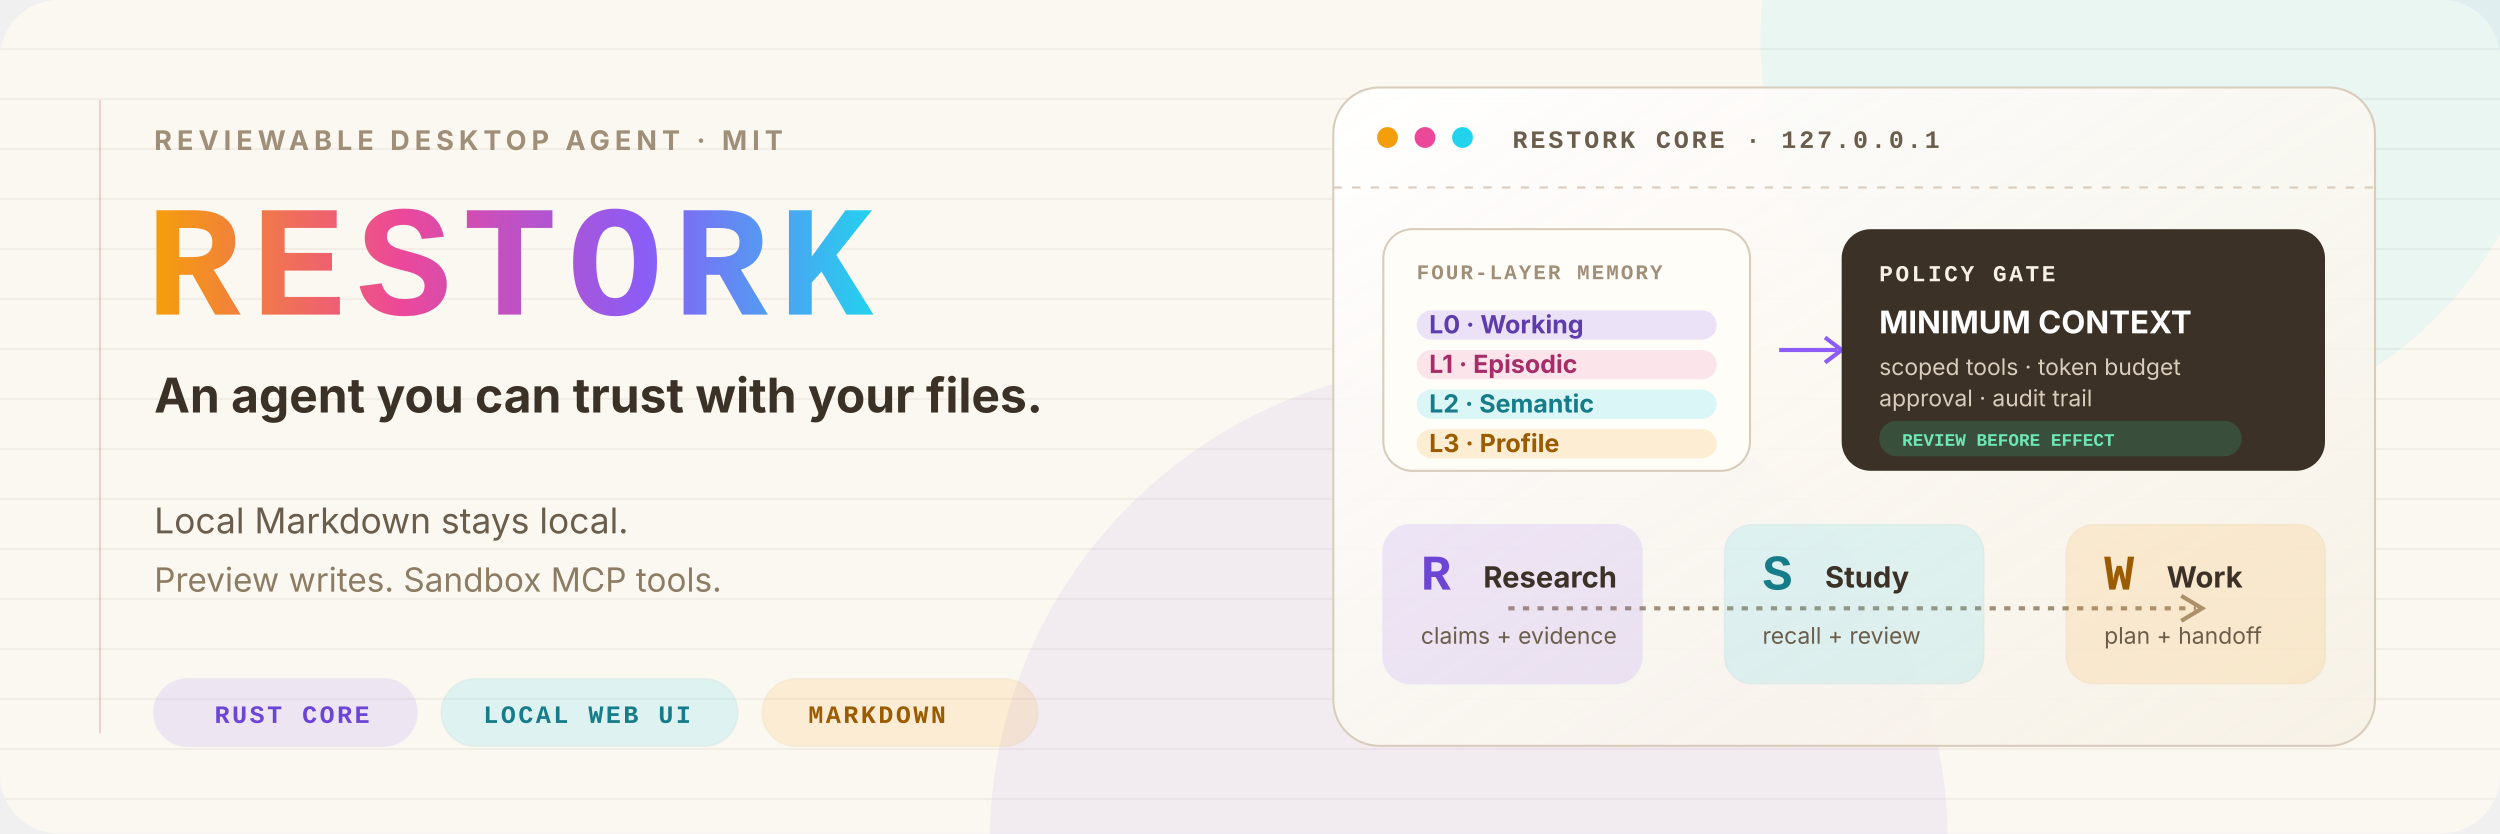
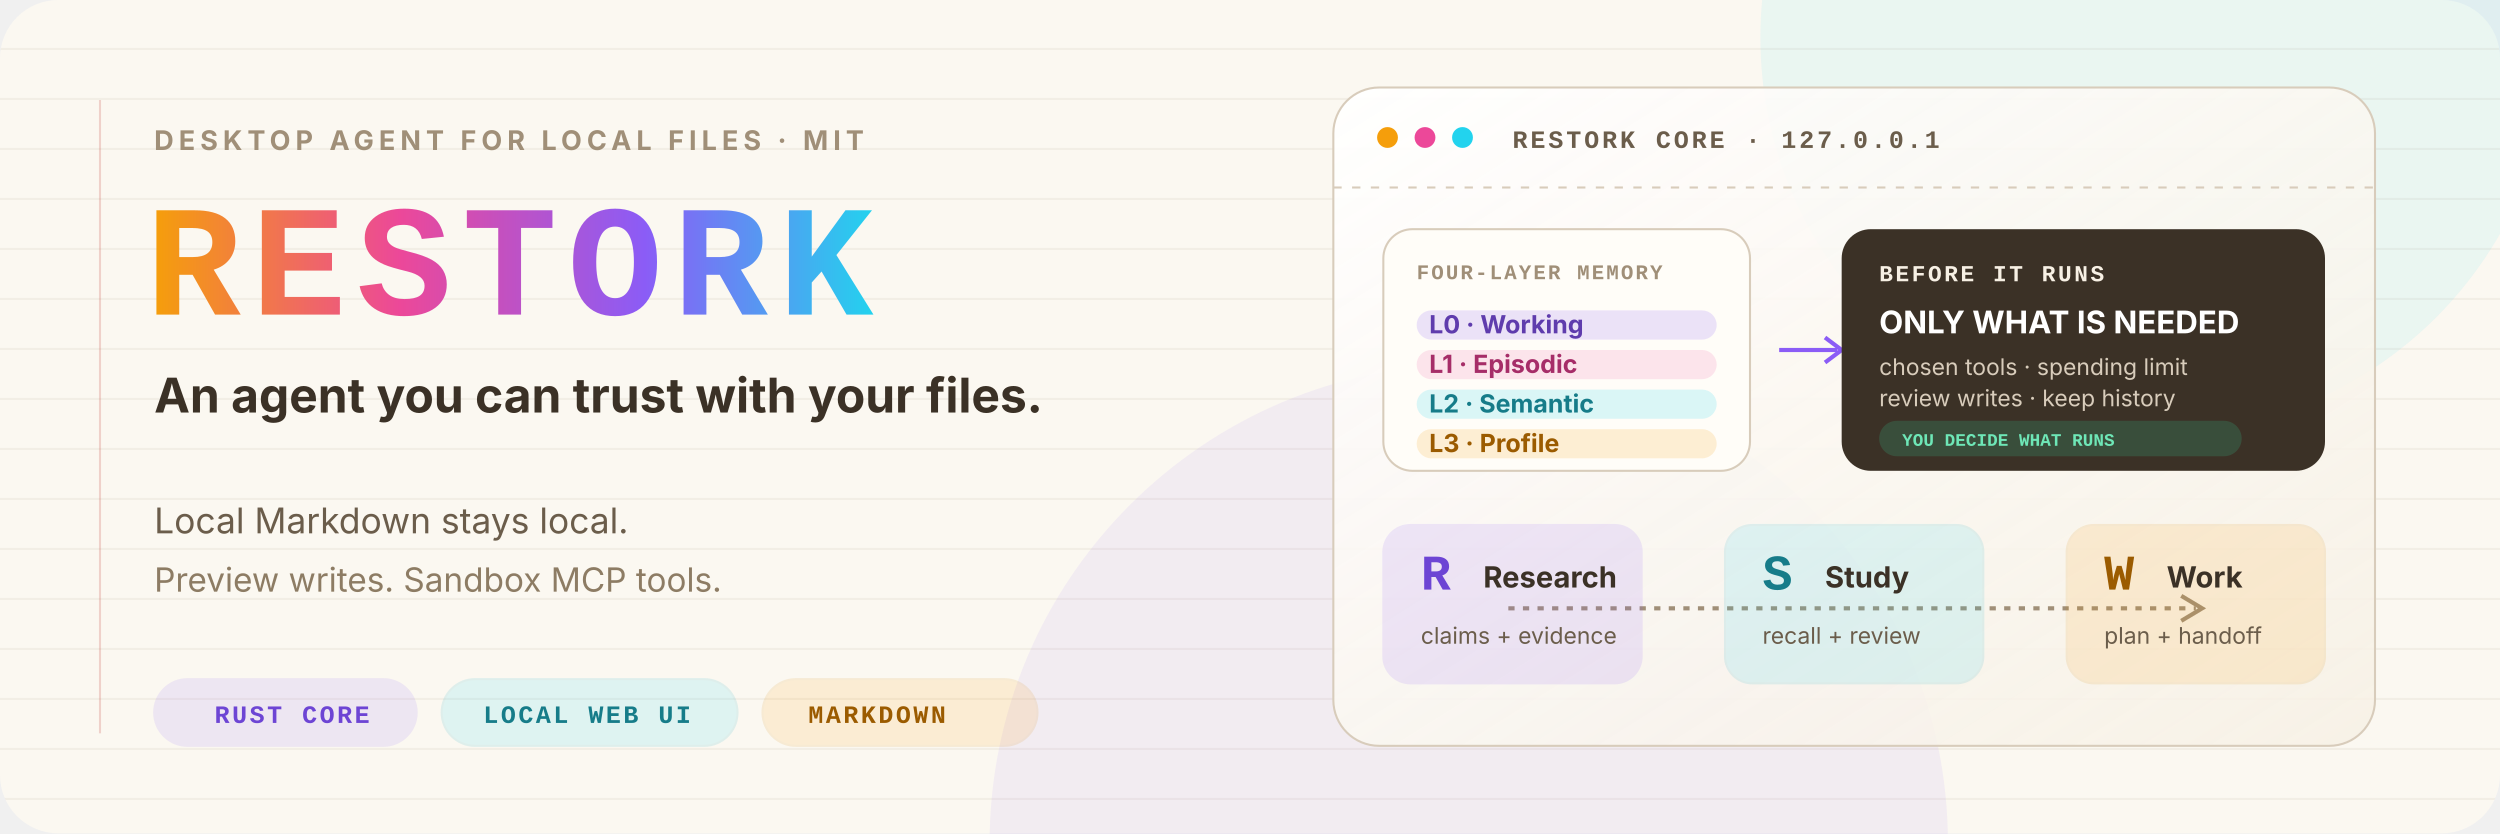
<svg xmlns="http://www.w3.org/2000/svg" width="1200" height="400" viewBox="0 0 1200 400" role="img" aria-labelledby="title desc">
  <defs>
    <linearGradient id="wordmark" x1="0" y1="0" x2="1" y2="0">
      <stop offset="0" stop-color="#F59E0B" />
      <stop offset="0.34" stop-color="#EC4899" />
      <stop offset="0.68" stop-color="#8B5CF6" />
      <stop offset="1" stop-color="#22D3EE" />
    </linearGradient>
    <linearGradient id="glass" x1="0" y1="0" x2="1" y2="1">
      <stop stop-color="#FFFFFF" stop-opacity="0.94" />
      <stop offset="1" stop-color="#F7F0E4" stop-opacity="0.82" />
    </linearGradient>
    <pattern id="rules" width="24" height="24" patternUnits="userSpaceOnUse">
      <path d="M0 23.5H24" stroke="#A08F78" stroke-opacity="0.10" />
    </pattern>
  </defs>
  <rect width="1200" height="400" rx="28" fill="#FBF8F1" />
  <rect width="1200" height="400" rx="28" fill="url(#rules)" />
  <circle cx="1035" cy="18" r="190" fill="#22D3EE" opacity="0.08" />
  <circle cx="705" cy="405" r="230" fill="#8B5CF6" opacity="0.08" />
  <path d="M48 48V352" stroke="#C0392F" stroke-opacity="0.20" />
  <g font-family="-apple-system, BlinkMacSystemFont, Segoe UI, sans-serif">
-     <text x="74" y="72" fill="#A08F78" font-size="13" font-weight="700" letter-spacing="2.4">REVIEWABLE DESKTOP AGENT · MIT</text>
+     <text x="74" y="72" fill="#A08F78" font-size="13" font-weight="700" letter-spacing="2.4">DESKTOP AGENT FOR LOCAL FILES · MIT</text>
    <text x="70" y="151" fill="url(#wordmark)" font-family="American Typewriter, Courier New, monospace" font-size="76" font-weight="800" letter-spacing="5">RESTORK</text>
    <text x="74" y="198" fill="#3B3126" font-size="23" font-weight="650">An agent you can trust with your files.</text>
    <text x="74" y="256" fill="#6B5D4B" font-size="17">Local Markdown stays local.</text>
    <text x="74" y="284" fill="#8D7C64" font-size="16">Preview writes. Sandbox MCP tools.</text>
    <g font-family="American Typewriter, Courier New, monospace" font-size="12" font-weight="700" letter-spacing="1.2">
      <rect x="74" y="326" width="126" height="32" rx="16" fill="#8B5CF6" opacity="0.12" stroke="#8B5CF6" />
      <text x="103" y="347" fill="#6D45D4">RUST CORE</text>
      <rect x="212" y="326" width="142" height="32" rx="16" fill="#22D3EE" opacity="0.14" stroke="#22AFC6" />
      <text x="232" y="347" fill="#167C89">LOCAL WEB UI</text>
      <rect x="366" y="326" width="132" height="32" rx="16" fill="#F59E0B" opacity="0.13" stroke="#D68806" />
      <text x="388" y="347" fill="#9B5B00">MARKDOWN</text>
    </g>
  </g>
  <g transform="translate(640 42)">
    <rect width="500" height="316" rx="22" fill="url(#glass)" stroke="#D8CCBB" />
    <path d="M0 48H500" stroke="#D8CCBB" stroke-dasharray="4 5" />
    <circle cx="26" cy="24" r="5" fill="#F59E0B" />
    <circle cx="44" cy="24" r="5" fill="#EC4899" />
    <circle cx="62" cy="24" r="5" fill="#22D3EE" />
    <text x="86" y="29" fill="#6B5D4B" font-family="American Typewriter, Courier New, monospace" font-size="12" font-weight="700" letter-spacing="1.4">RESTORK CORE · 127.0.0.1</text>
    <g transform="translate(24 68)" font-family="-apple-system, BlinkMacSystemFont, Segoe UI, sans-serif">
      <rect width="176" height="116" rx="14" fill="#FFFDF8" stroke="#D8CCBB" />
      <text x="16" y="24" fill="#A08F78" font-family="American Typewriter, Courier New, monospace" font-size="10" font-weight="700" letter-spacing="1">FOUR-LAYER MEMORY</text>
      <g font-size="12" font-weight="650">
        <rect x="16" y="39" width="144" height="14" rx="7" fill="#8B5CF6" opacity="0.17" />
        <text x="22" y="50" fill="#5F3CAD">L0 · Working</text>
        <rect x="16" y="58" width="144" height="14" rx="7" fill="#EC4899" opacity="0.14" />
        <text x="22" y="69" fill="#A62D68">L1 · Episodic</text>
        <rect x="16" y="77" width="144" height="14" rx="7" fill="#22D3EE" opacity="0.17" />
        <text x="22" y="88" fill="#167C89">L2 · Semantic</text>
        <rect x="16" y="96" width="144" height="14" rx="7" fill="#F59E0B" opacity="0.16" />
        <text x="22" y="107" fill="#9B5B00">L3 · Profile</text>
      </g>
      <path d="M190 58H218" stroke="#8B5CF6" stroke-width="2" />
      <path d="M212 52L220 58L212 64" fill="none" stroke="#8B5CF6" stroke-width="2" />
      <rect x="220" width="232" height="116" rx="14" fill="#3B3126" />
-       <text x="238" y="25" fill="#F7F0E4" font-family="American Typewriter, Courier New, monospace" font-size="11" font-weight="700" letter-spacing="1.2">POLICY GATE</text>
-       <text x="238" y="50" fill="#FFFFFF" font-size="15" font-weight="700">MINIMUM CONTEXT</text>
-       <text x="238" y="70" fill="#D8CCBB" font-size="11">scoped tools · token budget</text>
-       <text x="238" y="85" fill="#D8CCBB" font-size="11">approval · audit trail</text>
+       <text x="238" y="25" fill="#F7F0E4" font-family="American Typewriter, Courier New, monospace" font-size="11" font-weight="700" letter-spacing="1.2">BEFORE IT RUNS</text>
+       <text x="238" y="50" fill="#FFFFFF" font-size="15" font-weight="700">ONLY WHAT IS NEEDED</text>
+       <text x="238" y="70" fill="#D8CCBB" font-size="11">chosen tools · spending limit</text>
+       <text x="238" y="85" fill="#D8CCBB" font-size="11">review writes · keep history</text>
      <rect x="238" y="92" width="174" height="17" rx="8.5" fill="#34D399" opacity="0.18" />
-       <text x="249" y="104" fill="#6EE7B7" font-family="American Typewriter, Courier New, monospace" font-size="8.5" font-weight="700">REVIEW BEFORE EFFECT</text>
+       <text x="249" y="104" fill="#6EE7B7" font-family="American Typewriter, Courier New, monospace" font-size="8.5" font-weight="700">YOU DECIDE WHAT RUNS</text>
    </g>
    <g transform="translate(24 206)" font-family="-apple-system, BlinkMacSystemFont, Segoe UI, sans-serif">
      <path d="M60 44H390" stroke="#A08F78" stroke-width="2" stroke-dasharray="3 4" />
      <path d="M383 38L393 44L383 50" fill="none" stroke="#A08F78" stroke-width="2" />
      <g transform="translate(0 4)">
        <rect width="124" height="76" rx="13" fill="#8B5CF6" opacity="0.13" stroke="#8B5CF6" />
        <text x="18" y="31" fill="#6D45D4" font-family="American Typewriter, Courier New, monospace" font-size="24" font-weight="800">R</text>
        <text x="48" y="30" fill="#3B3126" font-size="14" font-weight="700">Research</text>
        <text x="18" y="57" fill="#6B5D4B" font-size="11">claims + evidence</text>
      </g>
      <g transform="translate(164 4)">
        <rect width="124" height="76" rx="13" fill="#22D3EE" opacity="0.13" stroke="#22AFC6" />
        <text x="18" y="31" fill="#167C89" font-family="American Typewriter, Courier New, monospace" font-size="24" font-weight="800">S</text>
        <text x="48" y="30" fill="#3B3126" font-size="14" font-weight="700">Study</text>
        <text x="18" y="57" fill="#6B5D4B" font-size="11">recall + review</text>
      </g>
      <g transform="translate(328 4)">
        <rect width="124" height="76" rx="13" fill="#F59E0B" opacity="0.13" stroke="#D68806" />
        <text x="18" y="31" fill="#9B5B00" font-family="American Typewriter, Courier New, monospace" font-size="24" font-weight="800">W</text>
        <text x="48" y="30" fill="#3B3126" font-size="14" font-weight="700">Work</text>
        <text x="18" y="57" fill="#6B5D4B" font-size="11">plan + handoff</text>
      </g>
    </g>
  </g>
</svg>
